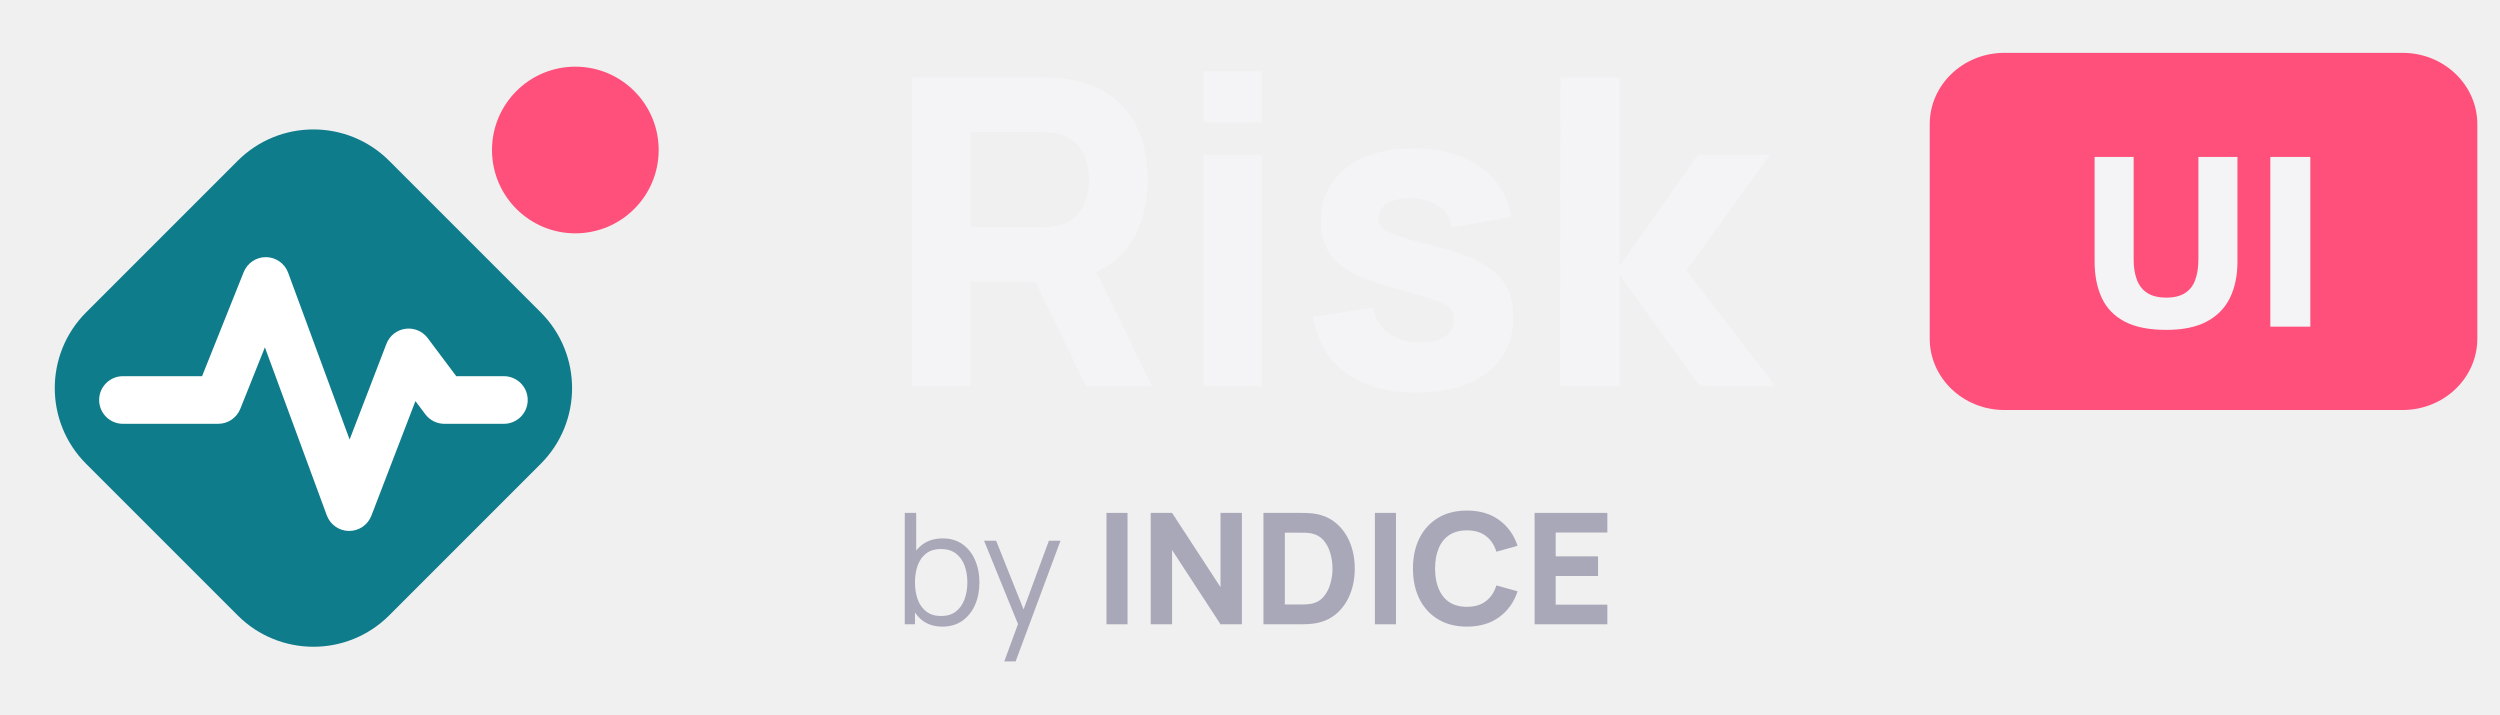
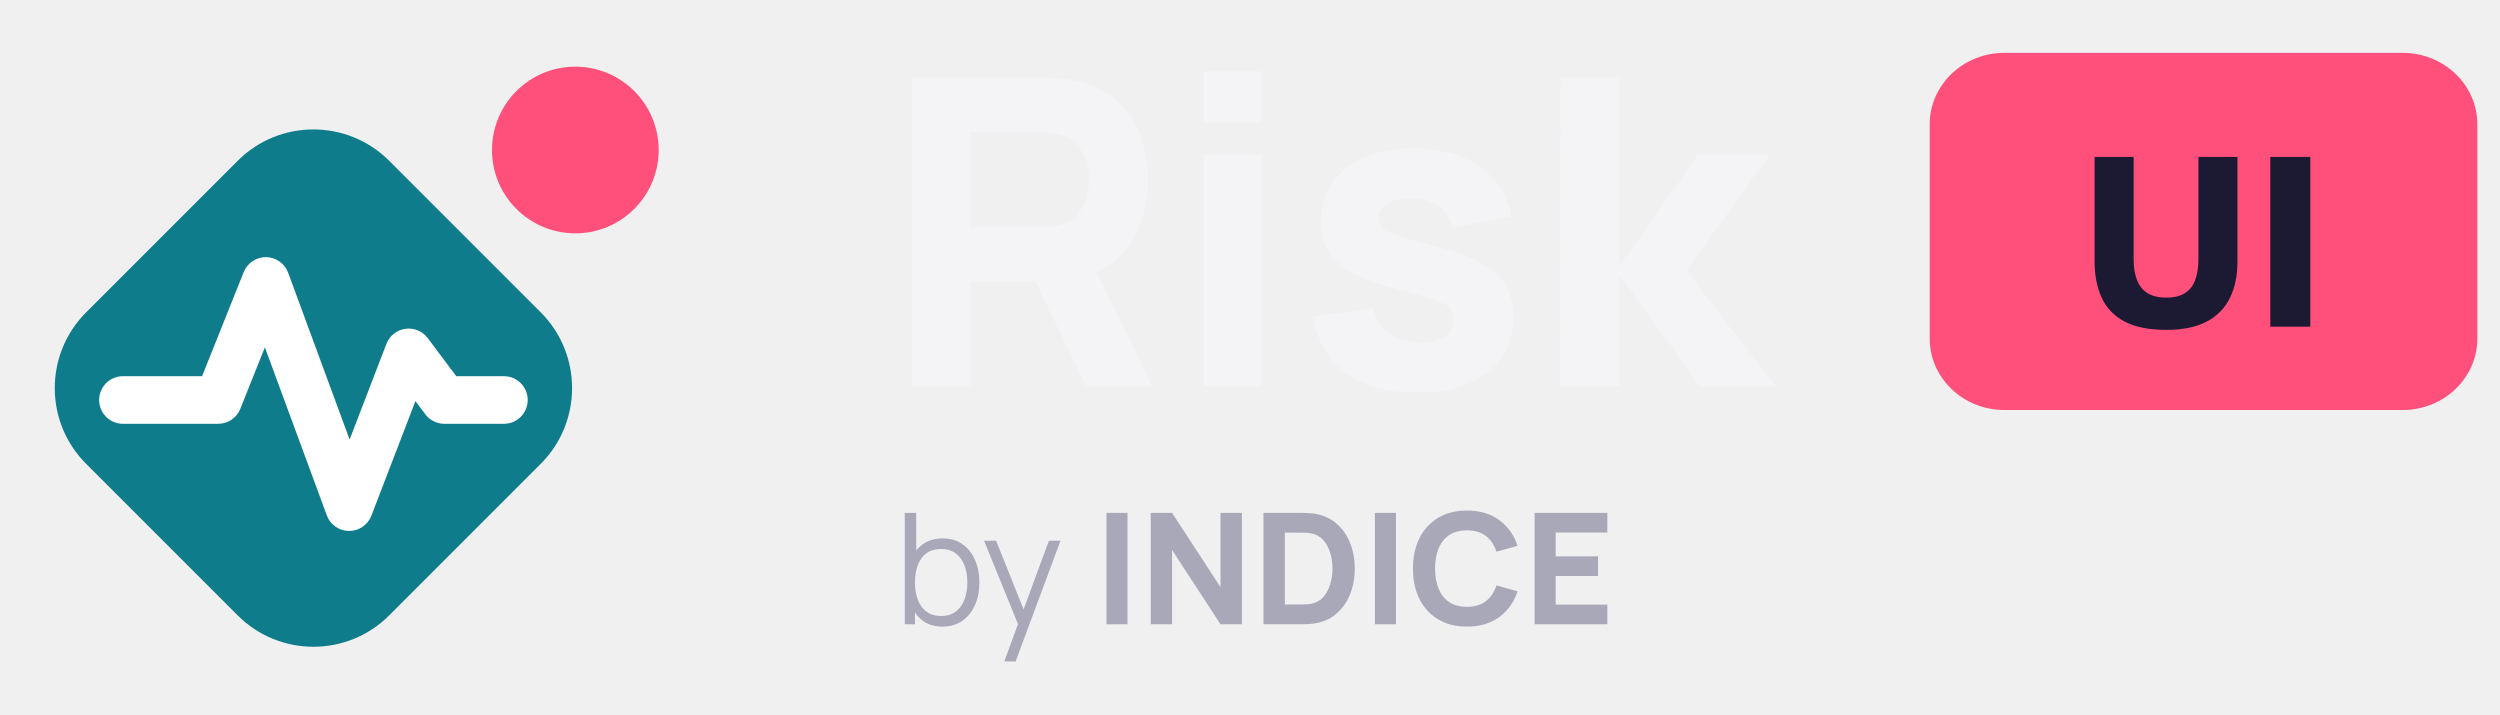
<svg xmlns="http://www.w3.org/2000/svg" width="105" height="30" viewBox="0 0 105 30" fill="none">
  <path d="M22.71 13.118L16.346 6.754C14.589 4.997 11.739 4.997 9.982 6.754L3.618 13.118C1.861 14.875 1.861 17.725 3.618 19.482L9.982 25.846C11.739 27.603 14.589 27.603 16.346 25.846L22.71 19.482C24.467 17.725 24.467 14.875 22.71 13.118Z" fill="#0F7C8C" />
  <path d="M11.178 10.8C11.591 10.806 11.959 11.066 12.102 11.454L14.684 18.461L16.23 14.441C16.361 14.101 16.666 13.86 17.026 13.81C17.387 13.76 17.745 13.909 17.964 14.2L19.163 15.8H21.164C21.716 15.8 22.164 16.248 22.164 16.8C22.164 17.352 21.716 17.8 21.164 17.8H18.664C18.349 17.8 18.053 17.651 17.864 17.4L17.448 16.846L15.598 21.659C15.448 22.048 15.073 22.303 14.657 22.3C14.241 22.297 13.869 22.036 13.726 21.646L11.125 14.588L10.093 17.171C9.941 17.551 9.573 17.8 9.164 17.8H5.164C4.612 17.8 4.164 17.352 4.164 16.8C4.164 16.248 4.612 15.8 5.164 15.8H8.487L10.235 11.429C10.389 11.045 10.764 10.794 11.178 10.8Z" fill="white" />
  <path d="M24.164 2.8C26.097 2.8 27.664 4.367 27.664 6.3C27.664 8.233 26.097 9.8 24.164 9.8C22.231 9.8 20.664 8.233 20.664 6.3C20.664 4.367 22.231 2.8 24.164 2.8Z" fill="#FF4F7B" />
  <path d="M100.911 2.22H84.184C82.452 2.22 81.048 3.563 81.048 5.22V14.22C81.048 15.877 82.452 17.22 84.184 17.22H100.911C102.644 17.22 104.048 15.877 104.048 14.22V5.22C104.048 3.563 102.644 2.22 100.911 2.22Z" fill="#FF4F7B" />
-   <path d="M90.988 13.855C90.261 13.855 89.676 13.739 89.233 13.505C88.793 13.272 88.473 12.94 88.273 12.51C88.073 12.077 87.973 11.567 87.973 10.98C87.973 10.85 87.973 10.678 87.973 10.465C87.973 10.248 87.973 10.012 87.973 9.755C87.973 9.495 87.973 9.235 87.973 8.975C87.973 8.515 87.973 8.1 87.973 7.73C87.973 7.36 87.973 6.98 87.973 6.59H89.613C89.613 6.98 89.613 7.36 89.613 7.73C89.613 8.1 89.613 8.515 89.613 8.975V10.89C89.613 11.23 89.66 11.52 89.753 11.76C89.846 12 89.993 12.184 90.193 12.31C90.396 12.437 90.66 12.5 90.983 12.5C91.31 12.5 91.571 12.437 91.768 12.31C91.968 12.184 92.111 12 92.198 11.76C92.288 11.52 92.333 11.229 92.333 10.885V8.975C92.333 8.515 92.333 8.1 92.333 7.73C92.333 7.36 92.333 6.98 92.333 6.59H93.973C93.973 6.98 93.973 7.36 93.973 7.73C93.973 8.1 93.973 8.515 93.973 8.975C93.973 9.235 93.973 9.497 93.973 9.76C93.973 10.02 93.973 10.258 93.973 10.475C93.973 10.692 93.973 10.862 93.973 10.985C93.973 11.572 93.868 12.08 93.658 12.51C93.448 12.94 93.123 13.272 92.683 13.505C92.243 13.739 91.678 13.855 90.988 13.855Z" fill="#F4F4F6" />
-   <path d="M95.353 13.72C95.353 13.337 95.353 12.965 95.353 12.605C95.353 12.245 95.353 11.842 95.353 11.395V8.975C95.353 8.515 95.353 8.1 95.353 7.73C95.353 7.36 95.353 6.98 95.353 6.59H97.033C97.033 6.98 97.033 7.36 97.033 7.73C97.033 8.1 97.033 8.515 97.033 8.975V11.395C97.033 11.842 97.033 12.245 97.033 12.605C97.033 12.965 97.033 13.337 97.033 13.72H95.353Z" fill="#F4F4F6" />
+   <path d="M90.988 13.855C90.261 13.855 89.676 13.739 89.233 13.505C88.793 13.272 88.473 12.94 88.273 12.51C88.073 12.077 87.973 11.567 87.973 10.98C87.973 10.85 87.973 10.678 87.973 10.465C87.973 10.248 87.973 10.012 87.973 9.755C87.973 9.495 87.973 9.235 87.973 8.975C87.973 8.515 87.973 8.1 87.973 7.73C87.973 7.36 87.973 6.98 87.973 6.59H89.613C89.613 6.98 89.613 7.36 89.613 7.73C89.613 8.1 89.613 8.515 89.613 8.975V10.89C89.613 11.23 89.66 11.52 89.753 11.76C89.846 12 89.993 12.184 90.193 12.31C90.396 12.437 90.66 12.5 90.983 12.5C91.31 12.5 91.571 12.437 91.768 12.31C91.968 12.184 92.111 12 92.198 11.76C92.288 11.52 92.333 11.229 92.333 10.885V8.975C92.333 8.515 92.333 8.1 92.333 7.73C92.333 7.36 92.333 6.98 92.333 6.59H93.973C93.973 6.98 93.973 7.36 93.973 7.73C93.973 8.1 93.973 8.515 93.973 8.975C93.973 9.235 93.973 9.497 93.973 9.76C93.973 10.02 93.973 10.258 93.973 10.475C93.973 10.692 93.973 10.862 93.973 10.985C93.973 11.572 93.868 12.08 93.658 12.51C93.448 12.94 93.123 13.272 92.683 13.505C92.243 13.739 91.678 13.855 90.988 13.855Z" fill="#1C1A33" />
+   <path d="M95.353 13.72C95.353 13.337 95.353 12.965 95.353 12.605C95.353 12.245 95.353 11.842 95.353 11.395V8.975C95.353 8.515 95.353 8.1 95.353 7.73C95.353 7.36 95.353 6.98 95.353 6.59H97.033C97.033 6.98 97.033 7.36 97.033 7.73C97.033 8.1 97.033 8.515 97.033 8.975V11.395C97.033 11.842 97.033 12.245 97.033 12.605C97.033 12.965 97.033 13.337 97.033 13.72H95.353Z" fill="#1C1A33" />
  <path d="M59.347 6.23C60.109 6.23 60.784 6.348 61.372 6.582C61.96 6.816 62.434 7.149 62.794 7.581C63.16 8.012 63.385 8.522 63.469 9.11L60.967 9.56C60.925 9.2 60.769 8.916 60.499 8.706C60.229 8.496 59.862 8.372 59.4 8.336C58.95 8.306 58.587 8.366 58.312 8.516C58.041 8.666 57.906 8.883 57.906 9.165C57.906 9.332 57.963 9.473 58.077 9.587C58.197 9.701 58.441 9.818 58.807 9.938C59.179 10.058 59.743 10.214 60.499 10.406C61.237 10.598 61.828 10.824 62.272 11.082C62.721 11.334 63.049 11.639 63.253 11.999C63.457 12.353 63.559 12.783 63.559 13.287C63.559 14.282 63.198 15.065 62.478 15.635C61.758 16.205 60.762 16.49 59.49 16.49C58.267 16.49 57.276 16.215 56.52 15.663C55.77 15.105 55.314 14.318 55.152 13.304L57.654 12.926C57.756 13.382 57.981 13.74 58.329 13.998C58.683 14.256 59.131 14.384 59.671 14.384C60.115 14.384 60.456 14.3 60.696 14.132C60.936 13.958 61.056 13.718 61.057 13.413C61.057 13.221 61.008 13.068 60.912 12.954C60.816 12.834 60.601 12.716 60.265 12.602C59.935 12.488 59.419 12.338 58.717 12.152C57.925 11.948 57.291 11.72 56.817 11.468C56.343 11.216 56.002 10.916 55.792 10.568C55.582 10.214 55.477 9.788 55.477 9.291C55.477 8.667 55.635 8.126 55.953 7.67C56.271 7.208 56.719 6.854 57.295 6.608C57.877 6.356 58.561 6.23 59.347 6.23Z" fill="#F4F4F6" />
  <path d="M44.284 3.278C44.5 3.284 44.692 3.303 44.859 3.333C45.633 3.453 46.267 3.707 46.759 4.097C47.257 4.487 47.622 4.979 47.856 5.573C48.09 6.161 48.208 6.818 48.208 7.544C48.208 8.63 47.937 9.561 47.398 10.335C47.064 10.808 46.614 11.169 46.048 11.419L48.388 16.22H45.616L43.487 11.829H40.756V16.22H38.308V3.26H43.78C43.906 3.26 44.074 3.266 44.284 3.278ZM40.756 9.542H43.672C43.798 9.542 43.936 9.536 44.086 9.524C44.236 9.512 44.374 9.489 44.5 9.453C44.83 9.363 45.085 9.212 45.265 9.002C45.445 8.787 45.568 8.549 45.634 8.291C45.706 8.028 45.742 7.778 45.742 7.544C45.742 7.31 45.706 7.064 45.634 6.806C45.568 6.542 45.445 6.305 45.265 6.095C45.085 5.879 44.83 5.726 44.5 5.636C44.374 5.6 44.236 5.576 44.086 5.564C43.936 5.552 43.798 5.546 43.672 5.546H40.756V9.542Z" fill-rule="evenodd" clip-rule="evenodd" fill="#F4F4F6" />
  <path d="M52.994 16.22H50.547V6.5H52.994V16.22Z" fill="#F4F4F6" />
  <path d="M68.02 11.18L71.314 6.5H74.338L70.828 11.36L74.572 16.22H71.387L68.02 11.54V16.22H65.519L65.536 3.26H68.02V11.18Z" fill="#F4F4F6" />
  <path d="M52.994 5.15H50.547V2.99H52.994V5.15Z" fill="#F4F4F6" />
  <path d="M42.99 25.594L44.054 22.71H44.541L42.656 27.78H42.179L42.756 26.211L41.33 22.71H41.837L42.99 25.594Z" fill="#A9A8B8" />
  <path d="M38.48 23.123C38.563 23.02 38.659 22.93 38.767 22.853C38.992 22.693 39.269 22.613 39.599 22.613C39.919 22.613 40.194 22.694 40.424 22.857C40.653 23.019 40.829 23.24 40.95 23.519C41.074 23.799 41.136 24.114 41.136 24.462C41.136 24.813 41.074 25.128 40.95 25.408C40.827 25.687 40.65 25.909 40.418 26.074C40.186 26.236 39.906 26.318 39.579 26.318C39.256 26.318 38.983 26.236 38.76 26.074C38.63 25.978 38.522 25.861 38.429 25.727V26.22H38V21.541H38.48V23.123ZM39.52 23.058C39.276 23.058 39.072 23.118 38.909 23.237C38.749 23.356 38.629 23.522 38.549 23.734C38.469 23.944 38.429 24.187 38.429 24.462C38.429 24.733 38.469 24.976 38.549 25.19C38.629 25.402 38.751 25.57 38.913 25.691C39.075 25.812 39.281 25.873 39.53 25.873C39.775 25.873 39.979 25.811 40.142 25.687C40.304 25.564 40.425 25.395 40.505 25.183C40.587 24.969 40.629 24.729 40.629 24.462C40.629 24.198 40.589 23.959 40.509 23.747C40.429 23.535 40.306 23.367 40.142 23.244C39.979 23.12 39.772 23.058 39.52 23.058Z" fill-rule="evenodd" clip-rule="evenodd" fill="#A9A8B8" />
  <path d="M61.612 21.443C62.15 21.443 62.601 21.576 62.965 21.842C63.331 22.109 63.589 22.47 63.738 22.924L62.848 23.171C62.761 22.888 62.614 22.668 62.408 22.512C62.202 22.354 61.937 22.275 61.612 22.275C61.316 22.275 61.068 22.341 60.868 22.473C60.671 22.605 60.523 22.791 60.423 23.032C60.323 23.272 60.273 23.555 60.273 23.88C60.273 24.205 60.323 24.488 60.423 24.728C60.523 24.968 60.671 25.155 60.868 25.288C61.068 25.42 61.316 25.486 61.612 25.486C61.937 25.486 62.202 25.407 62.408 25.248C62.614 25.09 62.761 24.87 62.848 24.588L63.738 24.835C63.589 25.29 63.331 25.652 62.965 25.919C62.601 26.185 62.15 26.318 61.612 26.318C61.144 26.318 60.74 26.216 60.4 26.012C60.062 25.809 59.801 25.524 59.617 25.158C59.435 24.792 59.344 24.366 59.344 23.88C59.344 23.395 59.435 22.969 59.617 22.603C59.801 22.237 60.062 21.952 60.4 21.748C60.74 21.545 61.144 21.443 61.612 21.443Z" fill="#A9A8B8" />
  <path d="M47.356 26.22H46.473V21.541H47.356V26.22Z" fill="#A9A8B8" />
  <path d="M51.262 24.661V21.541H52.159V26.22H51.262L49.227 23.1V26.22H48.33V21.541H49.227L51.262 24.661Z" fill="#A9A8B8" />
  <path d="M54.808 21.544C54.922 21.546 55.033 21.553 55.14 21.566C55.516 21.611 55.836 21.743 56.098 21.959C56.36 22.176 56.56 22.451 56.696 22.785C56.833 23.118 56.9 23.484 56.9 23.88C56.9 24.277 56.833 24.642 56.696 24.975C56.56 25.309 56.36 25.585 56.098 25.801C55.836 26.018 55.516 26.148 55.14 26.194C55.033 26.207 54.922 26.215 54.808 26.217C54.693 26.219 54.617 26.22 54.58 26.22H53.065V21.541H54.58C54.617 21.541 54.693 21.541 54.808 21.544ZM53.963 25.388H54.58C54.639 25.388 54.718 25.387 54.817 25.385C54.917 25.381 55.007 25.371 55.087 25.356C55.291 25.315 55.457 25.219 55.585 25.07C55.715 24.92 55.81 24.74 55.871 24.53C55.934 24.32 55.965 24.103 55.965 23.88C55.965 23.646 55.932 23.424 55.867 23.214C55.804 23.004 55.708 22.826 55.578 22.681C55.448 22.536 55.284 22.444 55.087 22.405C55.007 22.387 54.917 22.378 54.817 22.375C54.718 22.373 54.639 22.373 54.58 22.373H53.963V25.388Z" fill-rule="evenodd" clip-rule="evenodd" fill="#A9A8B8" />
  <path d="M58.63 26.22H57.746V21.541H58.63V26.22Z" fill="#A9A8B8" />
  <path d="M67.509 22.366H65.338V23.367H67.118V24.192H65.338V25.395H67.509V26.22H64.453V21.541H67.509V22.366Z" fill="#A9A8B8" />
</svg>
